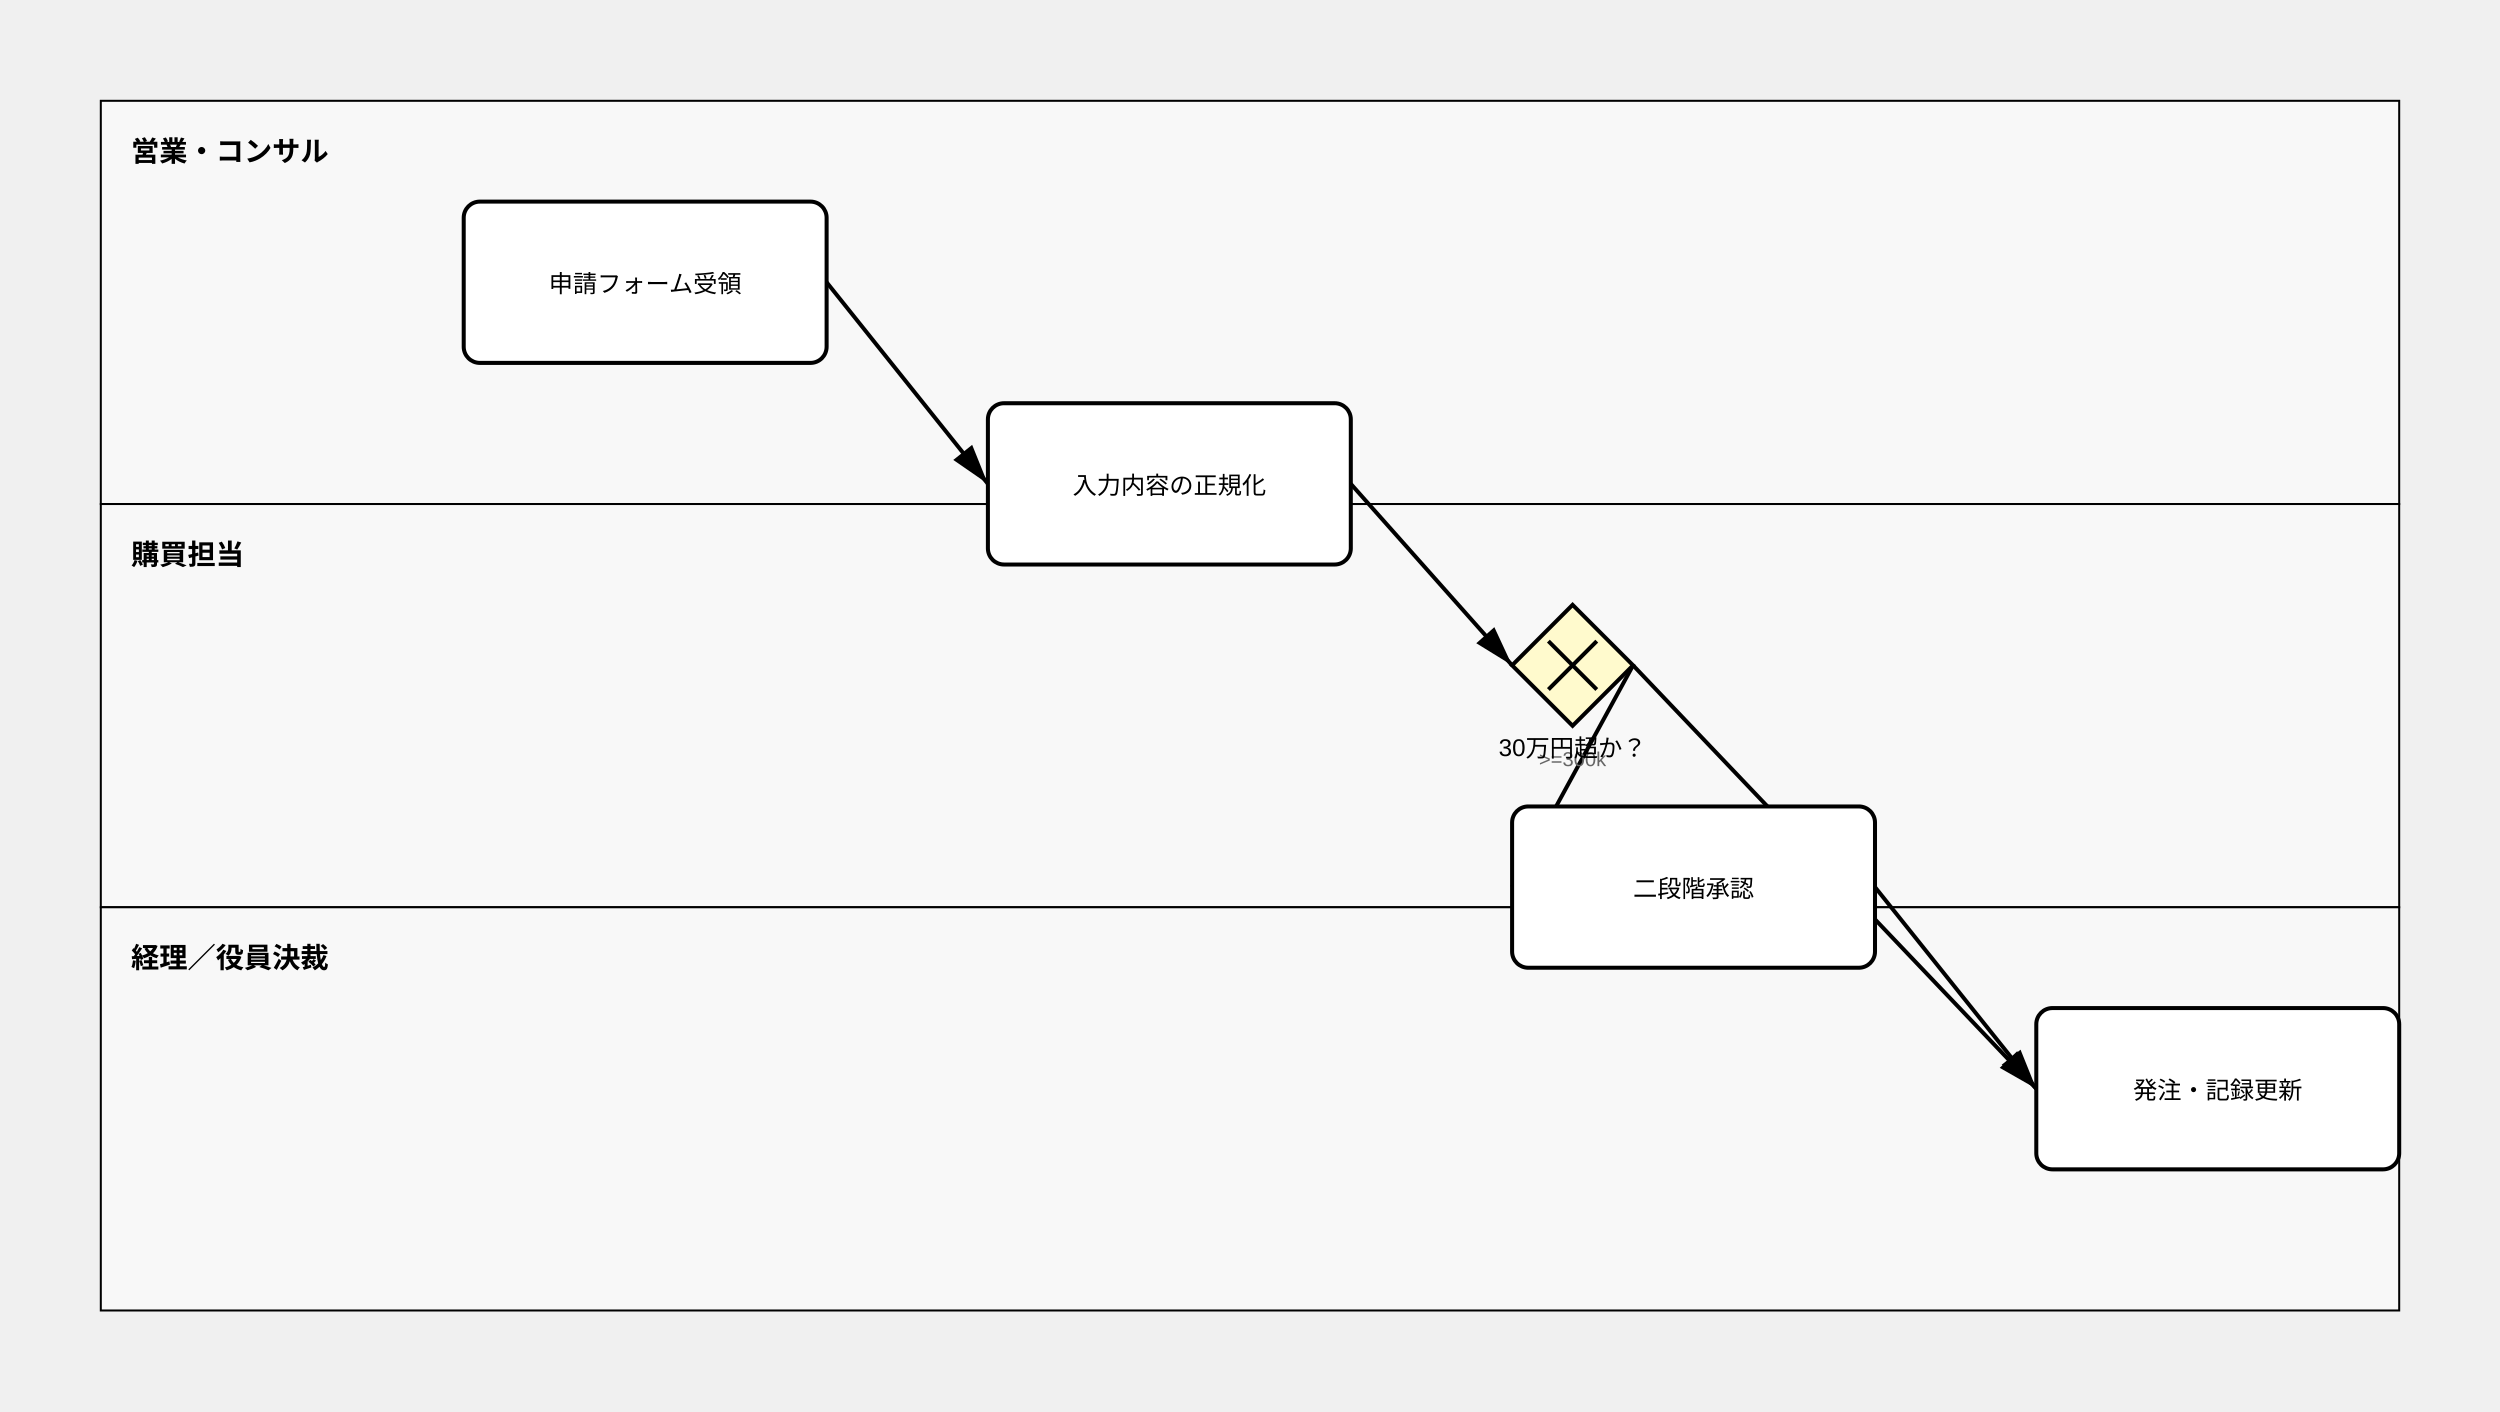
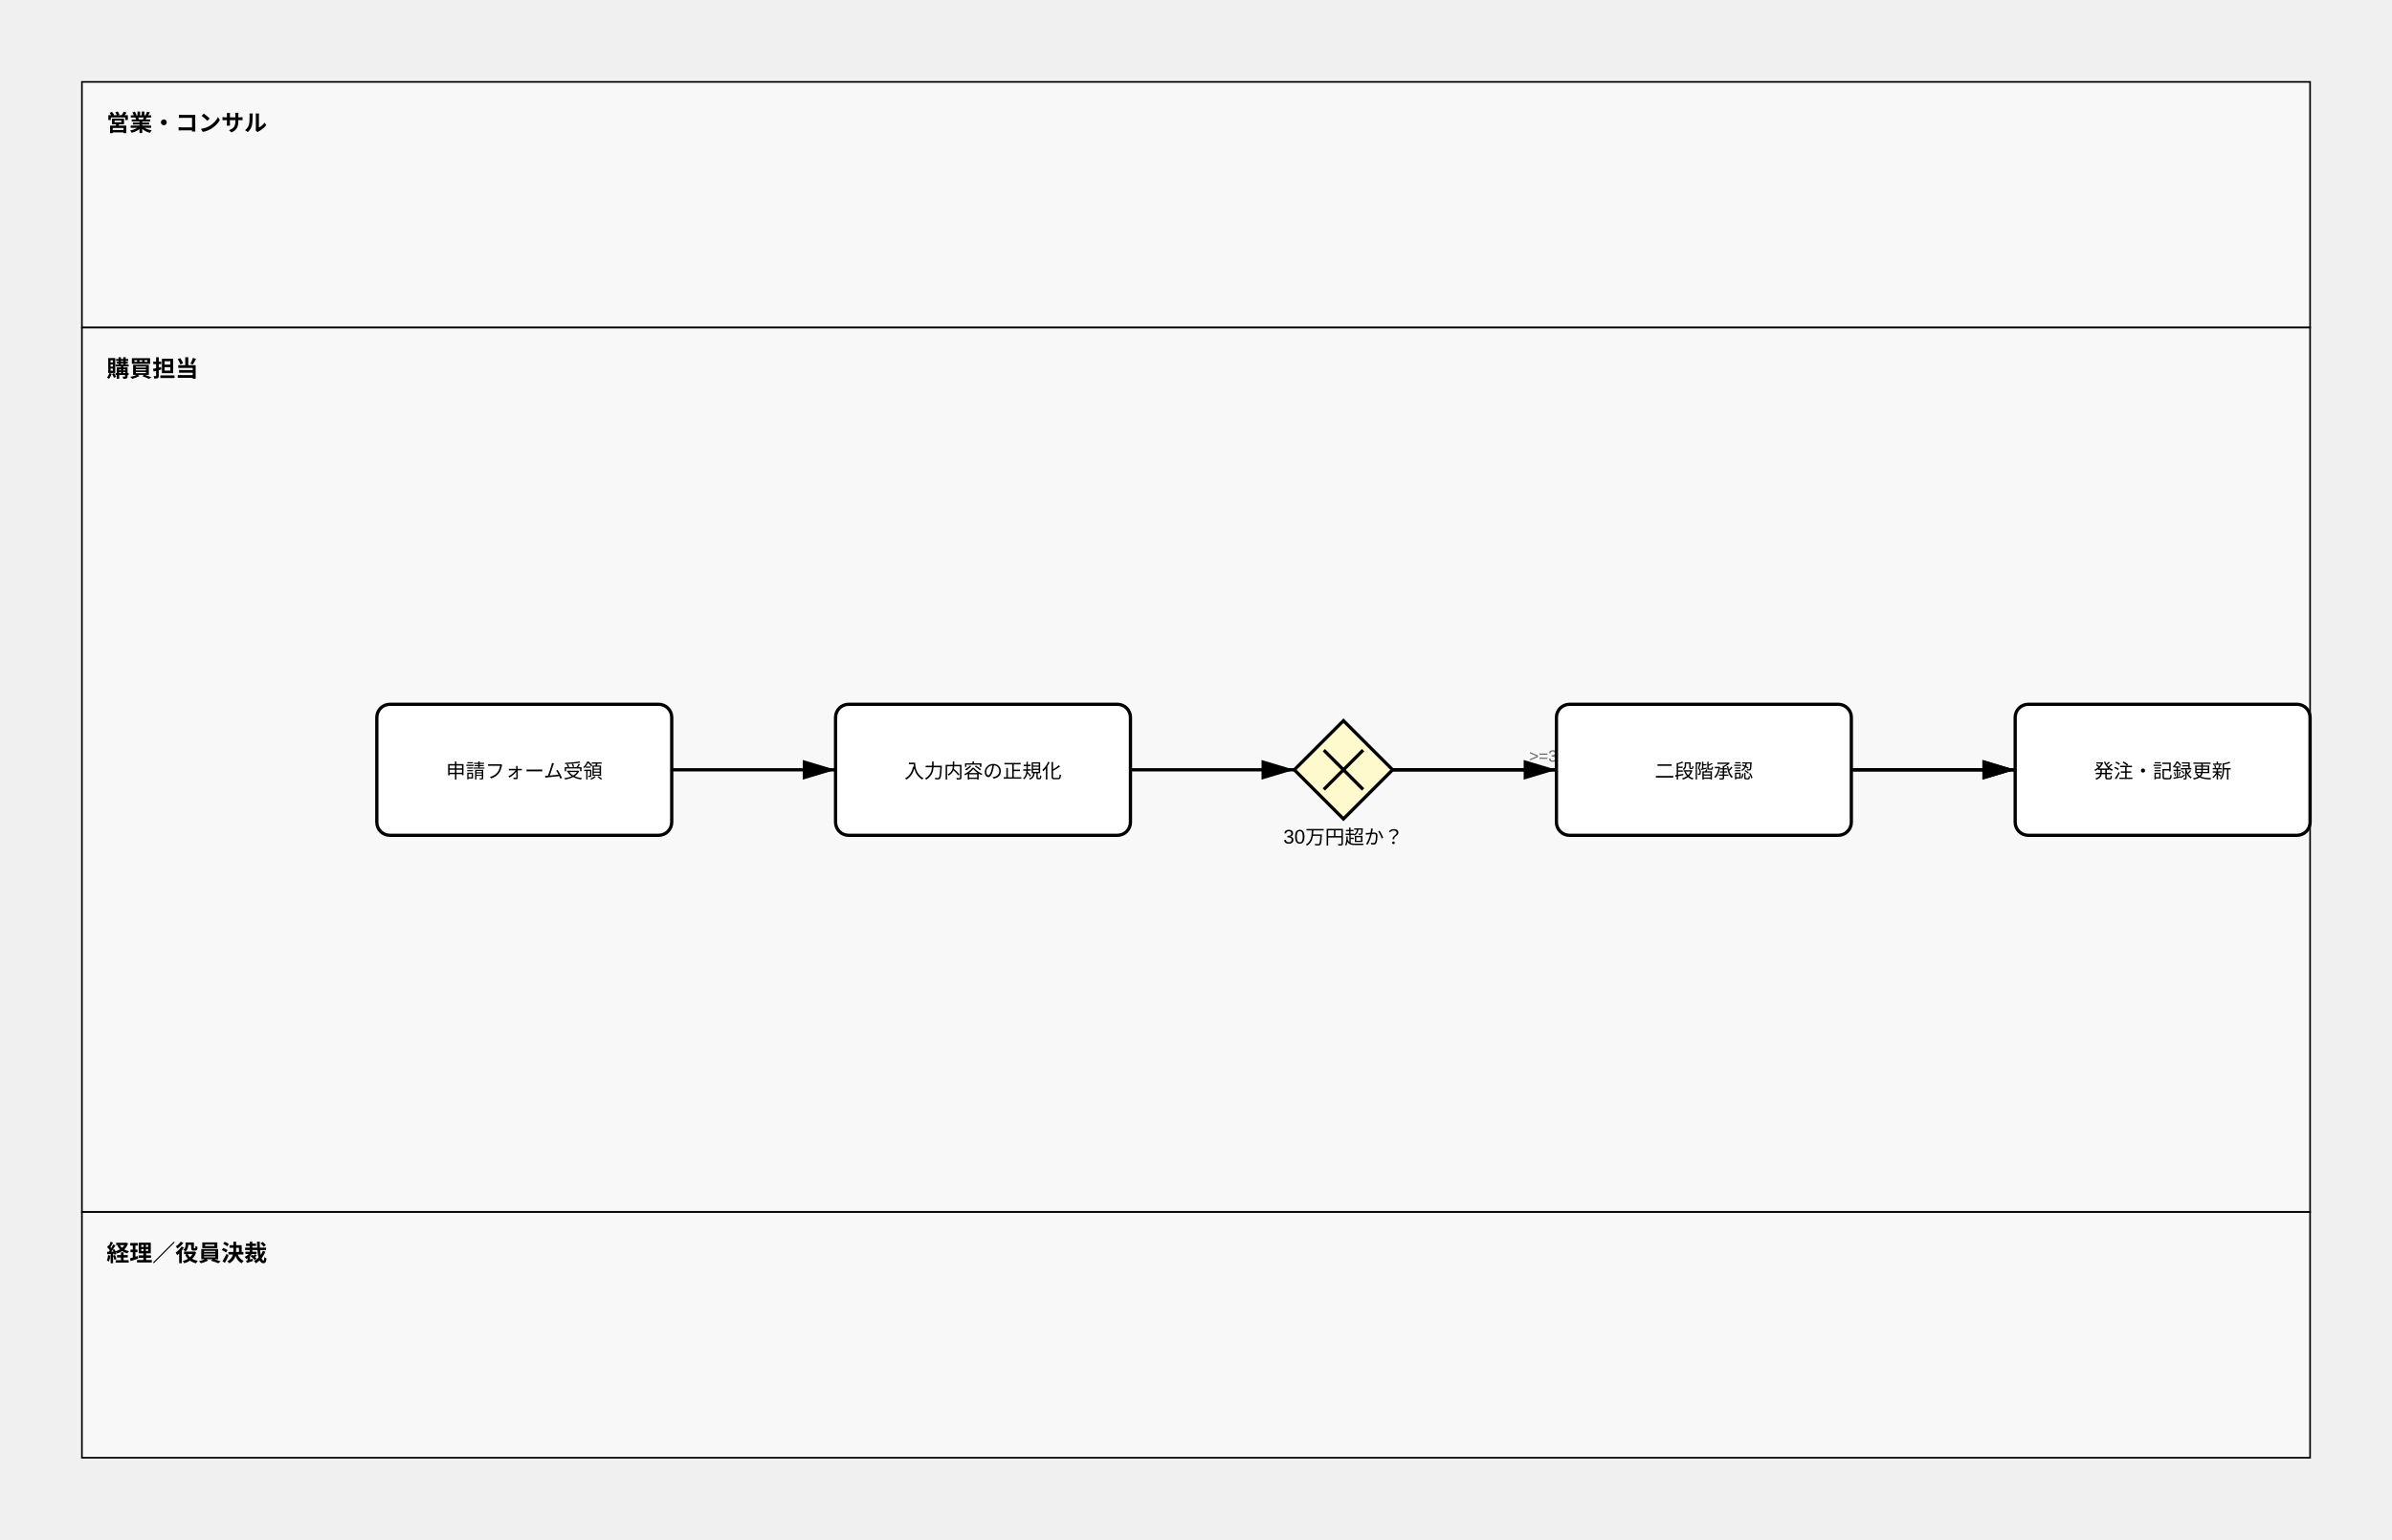
- <svg xmlns="http://www.w3.org/2000/svg" viewBox="0 0 1240 700" width="1240" height="700">
+ <svg xmlns="http://www.w3.org/2000/svg" viewBox="0 0 1460 940" width="1460" height="940">
  <style>
            .lane { fill: #f8f8f8; stroke: #000; stroke-width: 1; }
            .lane-label { font-family: Arial, sans-serif; font-size: 14px; font-weight: bold; }
            .task { fill: #fff; stroke: #000; stroke-width: 2; }
            .service-task { fill: #e1f5ff; stroke: #000; stroke-width: 2; }
            .gateway { fill: #fffacd; stroke: #000; stroke-width: 2; }
            .task-label { font-family: Arial, sans-serif; font-size: 12px; text-anchor: middle; }
            .flow { stroke: #000; stroke-width: 2; fill: none; marker-end: url(#arrowhead); }
            .flow-label { font-family: Arial, sans-serif; font-size: 10px; fill: #666; }
        </style>
  <defs>
    <marker id="arrowhead" markerWidth="10" markerHeight="10" refX="10" refY="3" orient="auto">
      <path d="M0,0 L10,3 L0,6 Z" fill="#000" />
    </marker>
  </defs>
-   <rect class="lane" x="50" y="50" width="1140" height="200" />
+   <rect class="lane" x="50" y="50" width="1360" height="150" />
  <text class="lane-label" x="65" y="80">営業・コンサル</text>
-   <rect class="lane" x="50" y="250" width="1140" height="200" />
-   <text class="lane-label" x="65" y="280">購買担当</text>
-   <rect class="lane" x="50" y="450" width="1140" height="200" />
-   <text class="lane-label" x="65" y="480">経理／役員決裁</text>
-   <line class="flow" x1="410" y1="140.0" x2="490" y2="240.0" />
-   <line class="flow" x1="670" y1="240.0" x2="750" y2="330.0" />
-   <line class="flow" x1="810" y1="330.0" x2="750" y2="440.0" />
-   <text class="flow-label" x="780.0" y="380.0" text-anchor="middle">&gt;=300k</text>
-   <line class="flow" x1="810" y1="330.0" x2="1010" y2="540.0" />
-   <text class="flow-label" x="910.0" y="430.0" text-anchor="middle">&lt;300k</text>
-   <line class="flow" x1="930" y1="440.0" x2="1010" y2="540.0" />
-   <rect class="task" x="230" y="100.0" width="180" height="80" rx="8" ry="8" />
-   <text class="task-label" x="320.0" y="145.0">申請フォーム受領</text>
-   <rect class="task" x="490" y="200.0" width="180" height="80" rx="8" ry="8" />
-   <text class="task-label" x="580.0" y="245.0">入力内容の正規化</text>
-   <rect class="task" x="750" y="400.0" width="180" height="80" rx="8" ry="8" />
-   <text class="task-label" x="840.0" y="445.0">二段階承認</text>
-   <rect class="task" x="1010" y="500.0" width="180" height="80" rx="8" ry="8" />
-   <text class="task-label" x="1100.0" y="545.0">発注・記録更新</text>
-   <polygon class="gateway" points="780.0,300.0 810.0,330.0 780.0,360.0 750.0,330.0" />
-   <line x1="768.0" y1="318.0" x2="792.0" y2="342.0" stroke="#000" stroke-width="2" />
-   <line x1="792.0" y1="318.0" x2="768.0" y2="342.0" stroke="#000" stroke-width="2" />
-   <text class="task-label" x="780.0" y="375.0">30万円超か？</text>
+   <rect class="lane" x="50" y="200" width="1360" height="540" />
+   <text class="lane-label" x="65" y="230">購買担当</text>
+   <rect class="lane" x="50" y="740" width="1360" height="150" />
+   <text class="lane-label" x="65" y="770">経理／役員決裁</text>
+   <polyline class="flow" points="410.0,470.0 510.0,470.0" />
+   <polyline class="flow" points="690.0,470.0 790.0,470.0" />
+   <polyline class="flow" points="850.0,470.0 950.0,470.0" />
+   <text class="flow-label" x="950.0" y="465.0" text-anchor="middle">&gt;=300k</text>
+   <polyline class="flow" points="850.0,470.0 1040.0,470.0 1040.0,470.0 1230.0,470.0" />
+   <text class="flow-label" x="1040.0" y="465.0" text-anchor="middle">&lt;300k</text>
+   <polyline class="flow" points="1130.0,470.0 1230.0,470.0" />
+   <rect class="task" x="230.0" y="430.0" width="180" height="80" rx="8" ry="8" />
+   <text class="task-label" x="320.0" y="475.0">申請フォーム受領</text>
+   <rect class="task" x="510.0" y="430.0" width="180" height="80" rx="8" ry="8" />
+   <text class="task-label" x="600.0" y="475.0">入力内容の正規化</text>
+   <rect class="task" x="950.0" y="430.0" width="180" height="80" rx="8" ry="8" />
+   <text class="task-label" x="1040.0" y="475.0">二段階承認</text>
+   <rect class="task" x="1230.0" y="430.0" width="180" height="80" rx="8" ry="8" />
+   <text class="task-label" x="1320.0" y="475.0">発注・記録更新</text>
+   <polygon class="gateway" points="820.0,440.0 850.0,470.0 820.0,500.0 790.0,470.0" />
+   <line x1="808.0" y1="458.0" x2="832.0" y2="482.0" stroke="#000" stroke-width="2" />
+   <line x1="832.0" y1="458.0" x2="808.0" y2="482.0" stroke="#000" stroke-width="2" />
+   <text class="task-label" x="820.0" y="515.0">30万円超か？</text>
</svg>
